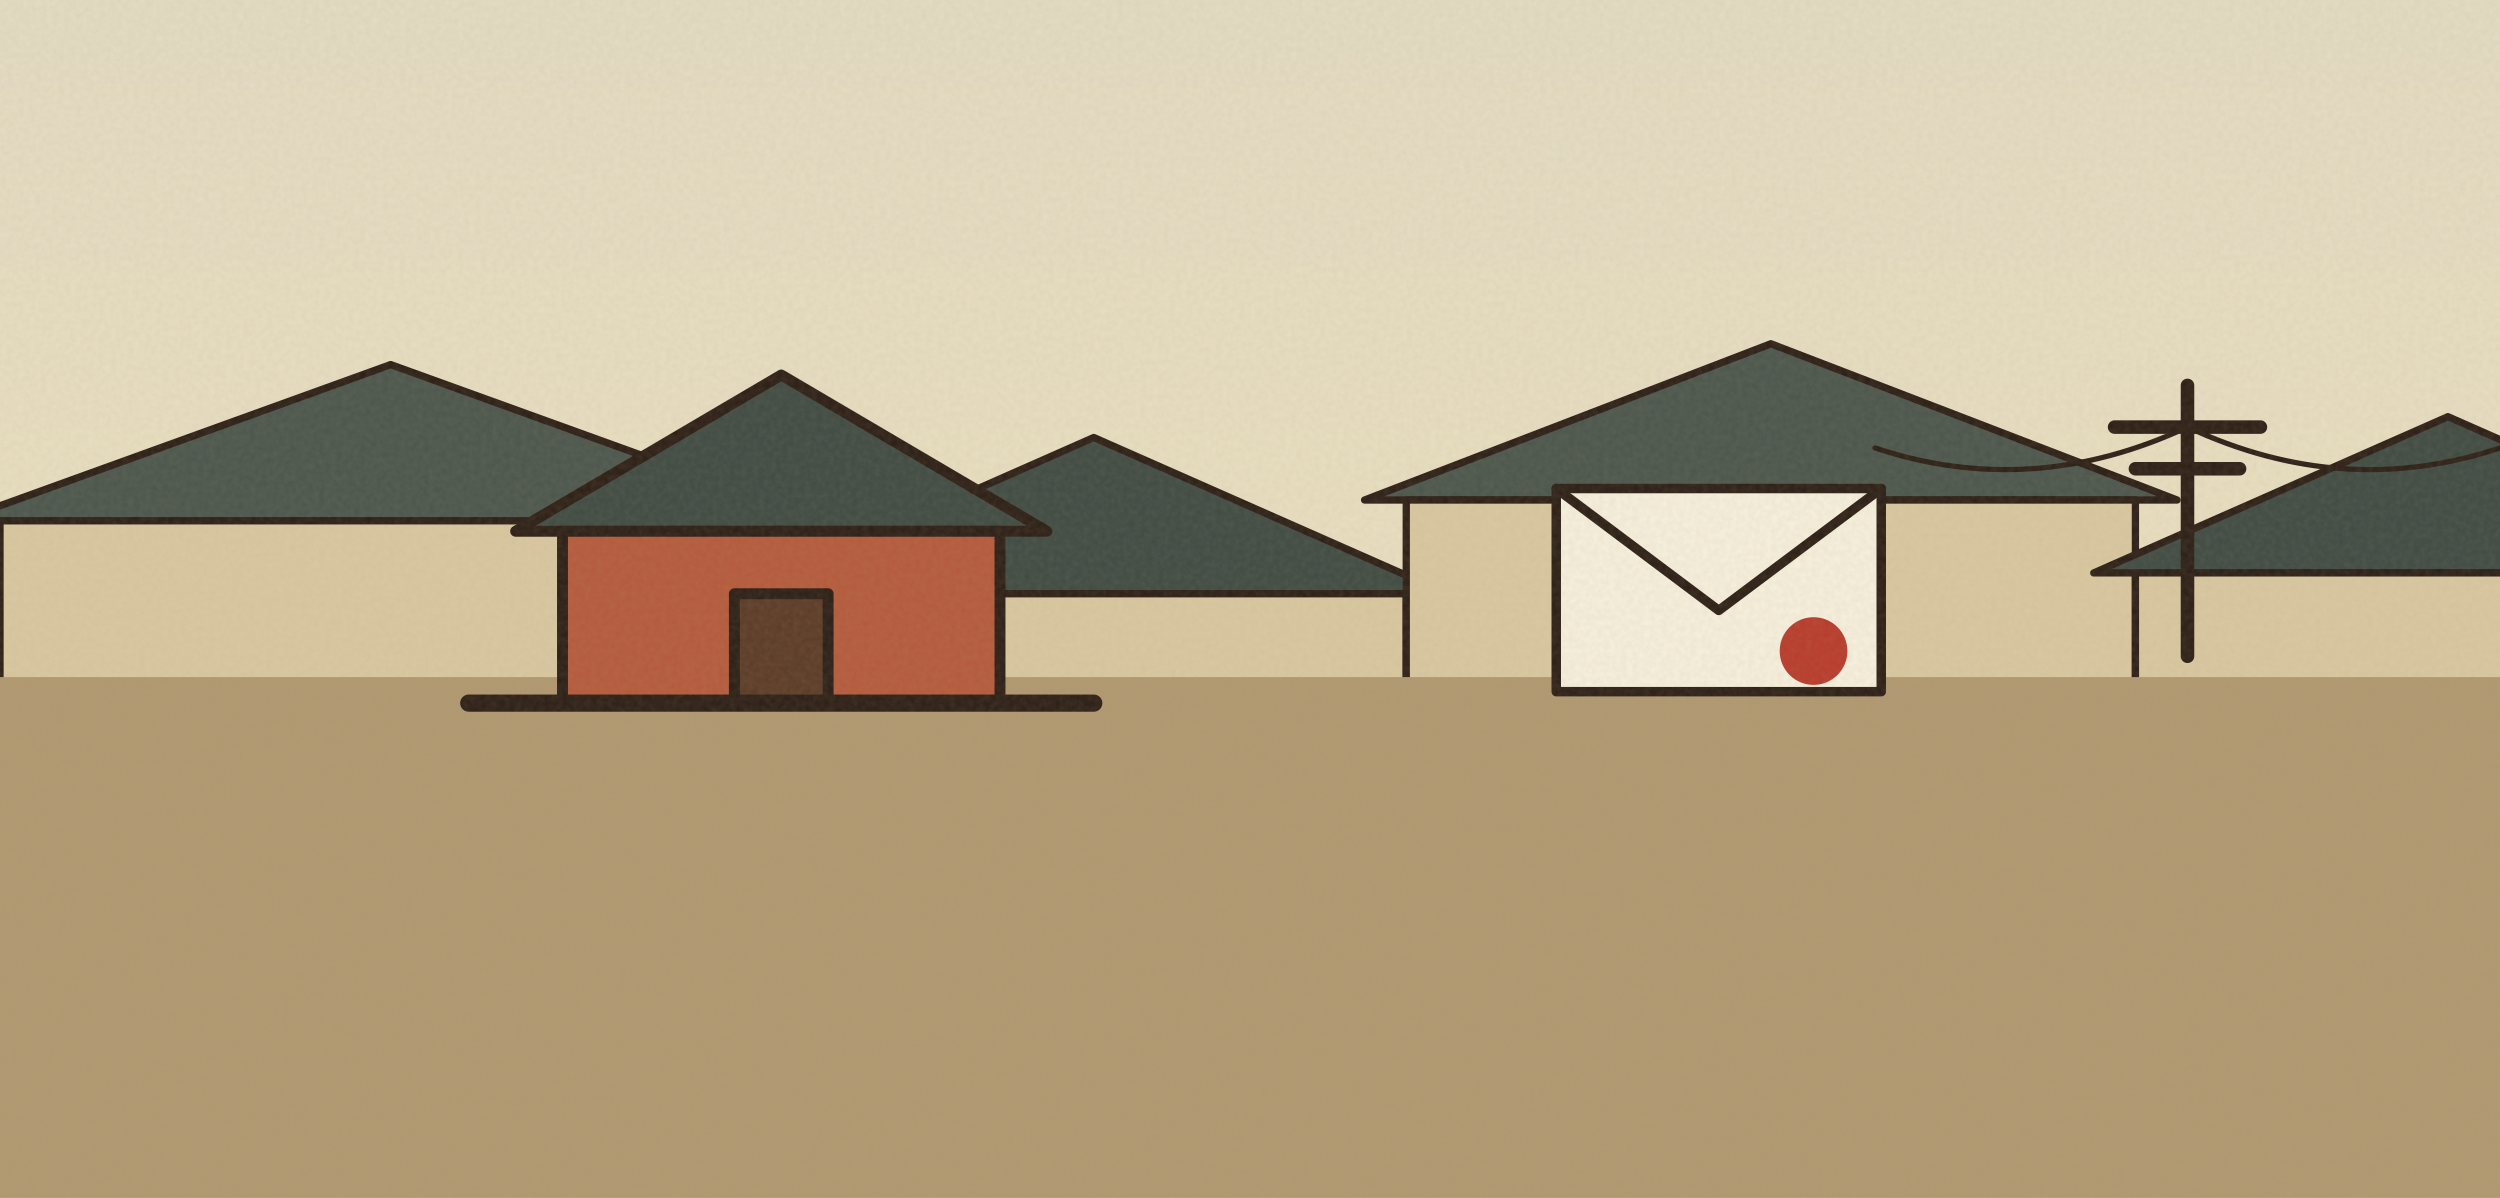
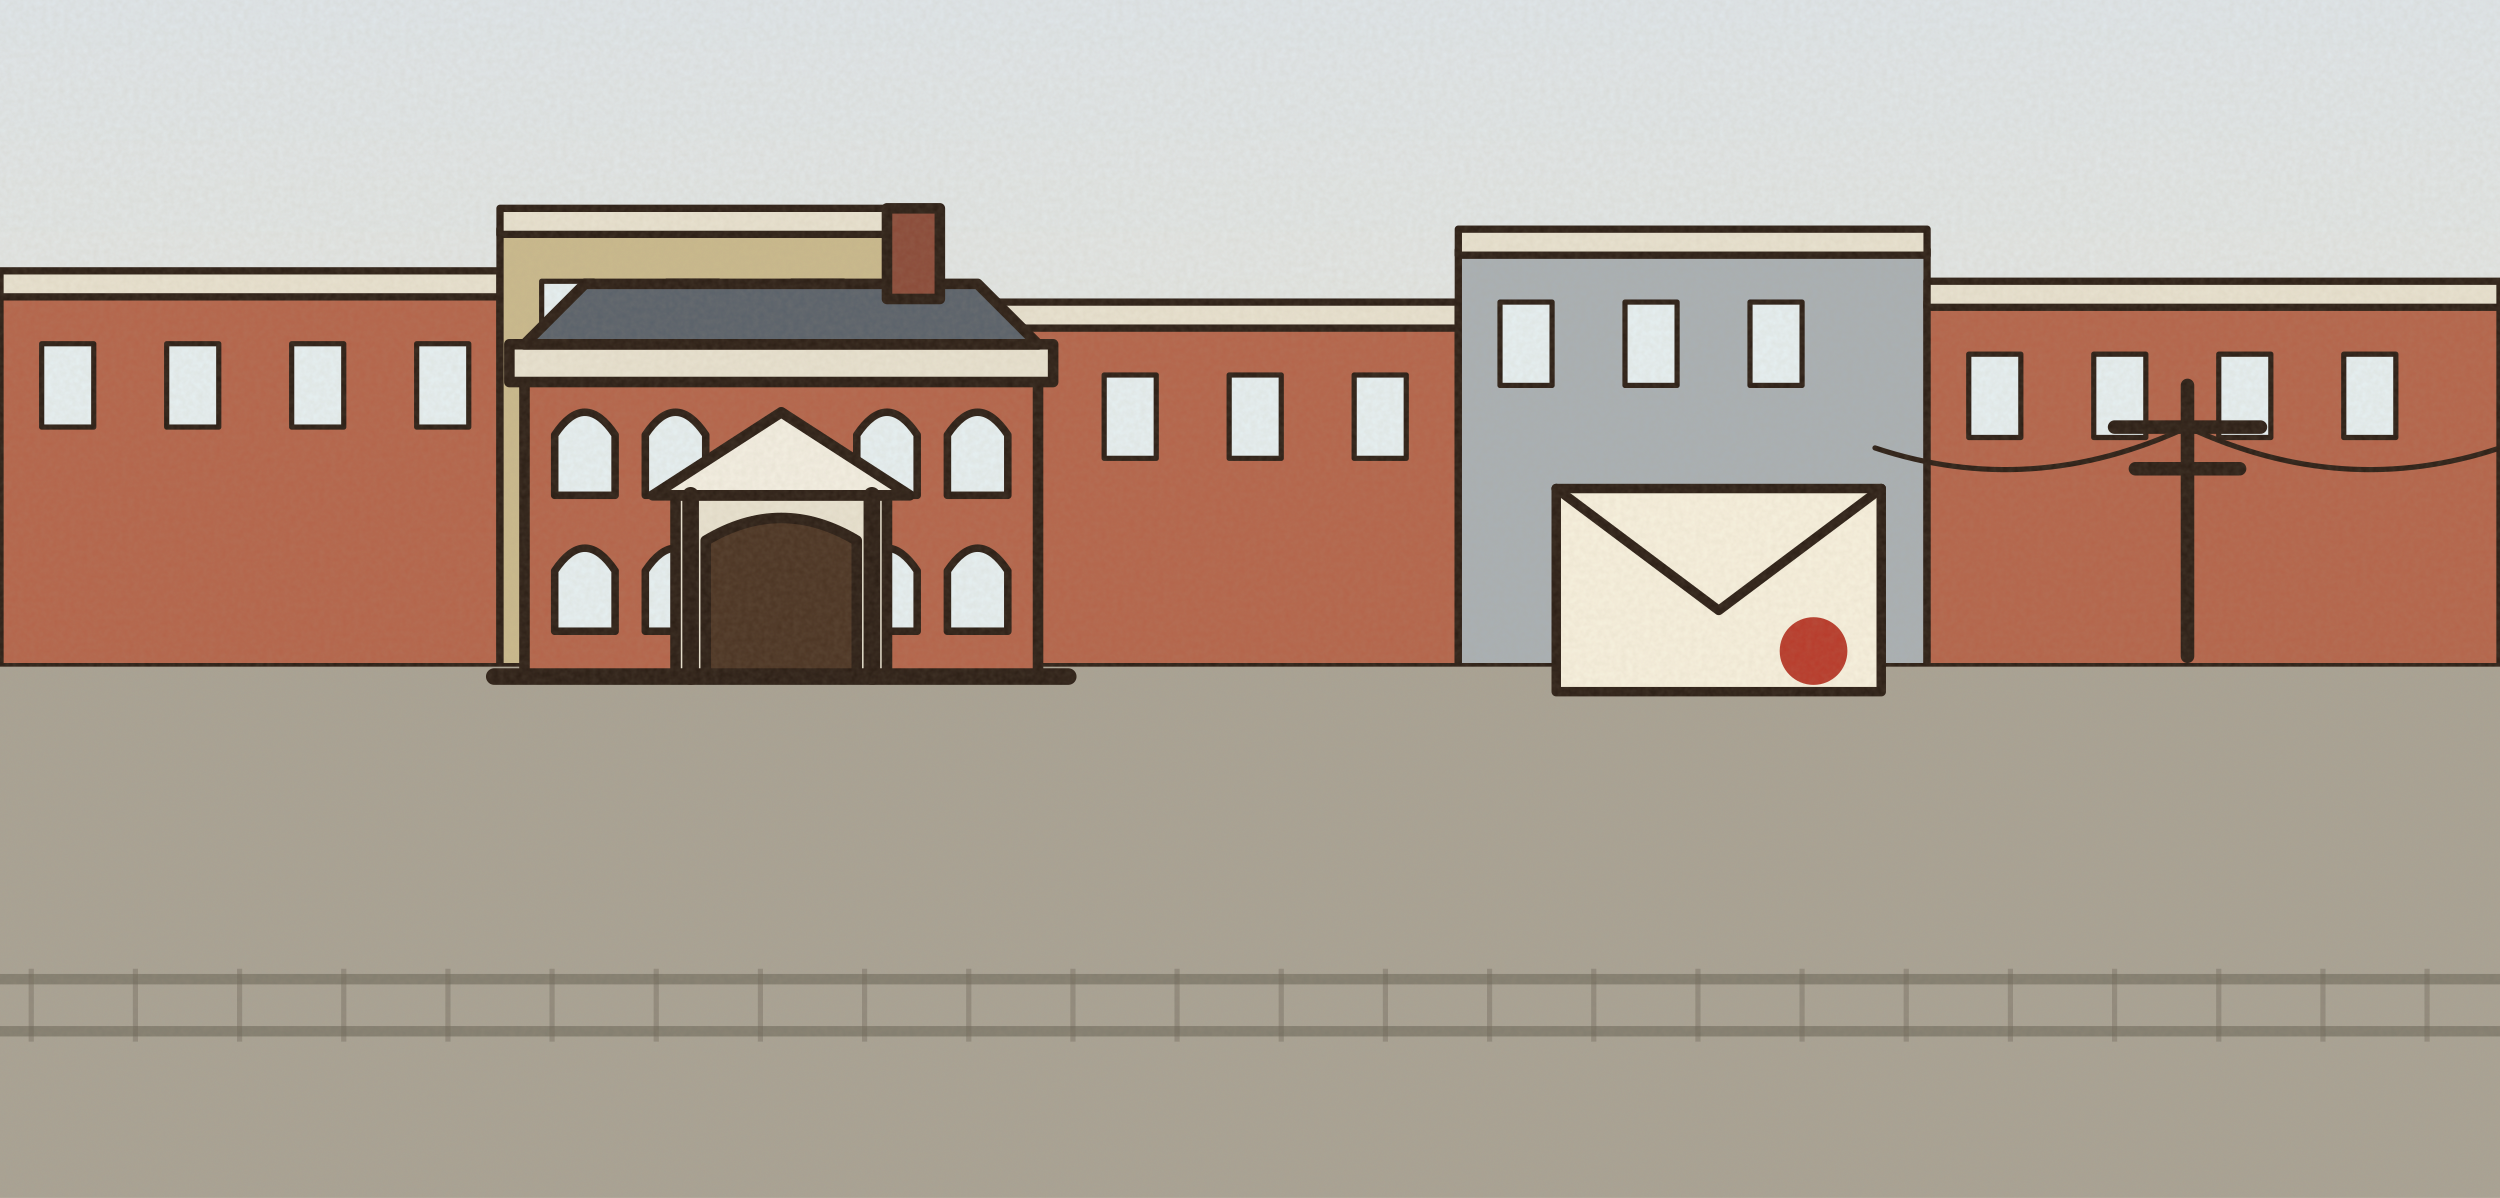
<svg xmlns="http://www.w3.org/2000/svg" viewBox="0 0 480 230" width="480" height="230" role="img" aria-label="근대 병원과 우체국 건물, 우편함">
  <defs>
    <linearGradient id="sky" x1="0" y1="0" x2="0" y2="1">
-       <stop offset="0" stop-color="#e4dcc4" />
-       <stop offset="1" stop-color="#efe3bd" />
+       <stop offset="0" stop-color="#dfe6ea" />
+       <stop offset="1" stop-color="#ece6d2" />
    </linearGradient>
    <filter id="paper" x="0" y="0" width="100%" height="100%">
      <feTurbulence type="fractalNoise" baseFrequency="0.9" numOctaves="2" seed="4" result="n" />
      <feColorMatrix in="n" type="matrix" values="0 0 0 0 0.45  0 0 0 0 0.36  0 0 0 0 0.25  0 0 0 0.16 0" />
      <feComposite in2="SourceGraphic" operator="in" />
    </filter>
    <filter id="wash">
      <feTurbulence type="fractalNoise" baseFrequency="0.03 0.08" numOctaves="3" seed="7" result="t" />
      <feDisplacementMap in="SourceGraphic" in2="t" scale="6" />
    </filter>
    <linearGradient id="sea" x1="0" y1="0" x2="0" y2="1">
      <stop offset="0" stop-color="#5c8190" />
      <stop offset="1" stop-color="#3f6577" />
    </linearGradient>
  </defs>
  <rect width="480" height="230" fill="url(#sky)" />
  <g stroke="#2a1d14" stroke-width="1.4" stroke-linejoin="round" stroke-linecap="round">
-     <path d="M-8 100 L75 70 L158 100 Z" fill="#4a554c" />
-     <rect x="0" y="100" width="150" height="38" fill="#d9c8a0" />
-     <path d="M142 114 L210 84 L278 114 Z" fill="#3e4a42" />
-     <rect x="150" y="114" width="120" height="24" fill="#d9c8a0" />
-     <path d="M262 96 L340 66 L418 96 Z" fill="#4a554c" />
-     <rect x="270" y="96" width="140" height="42" fill="#d9c8a0" />
-     <path d="M402 110 L470 80 L538 110 Z" fill="#3e4a42" />
-     <rect x="410" y="110" width="120" height="28" fill="#d9c8a0" />
+     <rect x="0" y="56" width="96" height="72" fill="#b4644a" />
+     <rect x="0" y="52" width="96" height="5" fill="#e8e2d0" />
+     <rect x="8" y="66" width="10" height="16" fill="#e6f0f2" stroke-width="1" />
+     <rect x="32" y="66" width="10" height="16" fill="#e6f0f2" stroke-width="1" />
+     <rect x="56" y="66" width="10" height="16" fill="#e6f0f2" stroke-width="1" />
+     <rect x="80" y="66" width="10" height="16" fill="#e6f0f2" stroke-width="1" />
+     <rect x="96" y="44" width="84" height="84" fill="#c9b98c" />
+     <rect x="96" y="40" width="84" height="5" fill="#e8e2d0" />
+     <rect x="104" y="54" width="10" height="16" fill="#e6f0f2" stroke-width="1" />
+     <rect x="128" y="54" width="10" height="16" fill="#e6f0f2" stroke-width="1" />
+     <rect x="152" y="54" width="10" height="16" fill="#e6f0f2" stroke-width="1" />
+     <rect x="180" y="62" width="100" height="66" fill="#b4644a" />
+     <rect x="180" y="58" width="100" height="5" fill="#e8e2d0" />
+     <rect x="188" y="72" width="10" height="16" fill="#e6f0f2" stroke-width="1" />
+     <rect x="212" y="72" width="10" height="16" fill="#e6f0f2" stroke-width="1" />
+     <rect x="236" y="72" width="10" height="16" fill="#e6f0f2" stroke-width="1" />
+     <rect x="260" y="72" width="10" height="16" fill="#e6f0f2" stroke-width="1" />
+     <rect x="280" y="48" width="90" height="80" fill="#a9b0b4" />
+     <rect x="280" y="44" width="90" height="5" fill="#e8e2d0" />
+     <rect x="288" y="58" width="10" height="16" fill="#e6f0f2" stroke-width="1" />
+     <rect x="312" y="58" width="10" height="16" fill="#e6f0f2" stroke-width="1" />
+     <rect x="336" y="58" width="10" height="16" fill="#e6f0f2" stroke-width="1" />
+     <rect x="370" y="58" width="110" height="70" fill="#b4644a" />
+     <rect x="370" y="54" width="110" height="5" fill="#e8e2d0" />
+     <rect x="378" y="68" width="10" height="16" fill="#e6f0f2" stroke-width="1" />
+     <rect x="402" y="68" width="10" height="16" fill="#e6f0f2" stroke-width="1" />
+     <rect x="426" y="68" width="10" height="16" fill="#e6f0f2" stroke-width="1" />
+     <rect x="450" y="68" width="10" height="16" fill="#e6f0f2" stroke-width="1" />
  </g>
-   <rect y="130" width="480" height="100" fill="#b09870" />
-   <g transform="translate(150 108) scale(1.5)" stroke="#2a1d14" stroke-width="1.4" stroke-linejoin="round" stroke-linecap="round">
-     <path d="M-34 -4 L0 -24 L34 -4 Z" fill="#3e4a42" />
-     <rect x="-28" y="-4" width="56" height="22" fill="#b5593b" />
-     <rect x="-6" y="4" width="12" height="14" fill="#5a3a26" />
-     <path d="M-40 18 H40" stroke-width="2.2" />
+   <rect y="128" width="480" height="102" fill="#a8a294" />
+   <g stroke="#6b6558" stroke-width="2" opacity=".6">
+     <path d="M0 188 H480 M0 198 H480" />
+   </g>
+   <g stroke="#6b6558" stroke-width="1" opacity=".4">
+     <path d="M6 186 v14" />
+     <path d="M26 186 v14" />
+     <path d="M46 186 v14" />
+     <path d="M66 186 v14" />
+     <path d="M86 186 v14" />
+     <path d="M106 186 v14" />
+     <path d="M126 186 v14" />
+     <path d="M146 186 v14" />
+     <path d="M166 186 v14" />
+     <path d="M186 186 v14" />
+     <path d="M206 186 v14" />
+     <path d="M226 186 v14" />
+     <path d="M246 186 v14" />
+     <path d="M266 186 v14" />
+     <path d="M286 186 v14" />
+     <path d="M306 186 v14" />
+     <path d="M326 186 v14" />
+     <path d="M346 186 v14" />
+     <path d="M366 186 v14" />
+     <path d="M386 186 v14" />
+     <path d="M406 186 v14" />
+     <path d="M426 186 v14" />
+     <path d="M446 186 v14" />
+     <path d="M466 186 v14" />
+   </g>
+   <g transform="translate(150 98) scale(1.45)" stroke="#2a1d14" stroke-width="1.4" stroke-linejoin="round" stroke-linecap="round">
+     <rect x="-34" y="-18" width="68" height="40" fill="#b4644a" />
+     <rect x="-36" y="-22" width="72" height="5" fill="#e8e2d0" />
+     <path d="M-34 -22 L-26 -30 H26 L34 -22 Z" fill="#59616a" />
+     <rect x="14" y="-40" width="7" height="12" fill="#8a4a38" />
+     <g stroke-width="1" fill="#e6f0f2">
+       <path d="M-30 -2 V-10 Q-26 -16 -22 -10 V-2 Z" />
+       <path d="M-30 16 V8 Q-26 2 -22 8 V16 Z" />
+       <path d="M-18 -2 V-10 Q-14 -16 -10 -10 V-2 Z" />
+       <path d="M-18 16 V8 Q-14 2 -10 8 V16 Z" />
+       <path d="M10 -2 V-10 Q14 -16 18 -10 V-2 Z" />
+       <path d="M10 16 V8 Q14 2 18 8 V16 Z" />
+       <path d="M22 -2 V-10 Q26 -16 30 -10 V-2 Z" />
+       <path d="M22 16 V8 Q26 2 30 8 V16 Z" />
+     </g>
+     <rect x="-14" y="-2" width="28" height="24" fill="#e8e2d0" />
+     <path d="M-17 -2 L0 -13 L17 -2 Z" fill="#f3efe2" />
+     <path d="M-10 22 V4 Q0 -2 10 4 V22 Z" fill="#4a3322" />
+     <path d="M-12 -2 V22 M12 -2 V22" stroke-width="2.2" />
+     <path d="M-38 22 H38" stroke-width="2.2" />
  </g>
  <g transform="translate(330 112) scale(1.3)" stroke="#2a1d14" stroke-width="1.4" stroke-linejoin="round" stroke-linecap="round">
    <rect x="-24" y="-14" width="48" height="30" fill="#f7f1de" />
    <path d="M-24 -14 L0 4 L24 -14" fill="none" />
    <circle cx="14" cy="10" r="5" fill="#b83a2a" stroke="none" />
  </g>
  <g transform="translate(420 100) scale(1)" stroke="#2a1d14" stroke-width="1.4" stroke-linejoin="round" stroke-linecap="round">
    <path d="M0 26 V-26 M-14 -18 H14 M-10 -10 H10" stroke-width="2.6" />
    <path d="M-60 -14 Q-30 -4 0 -18 Q30 -4 60 -14" fill="none" stroke-width="1" />
  </g>
  <rect width="480" height="230" fill="#fff" filter="url(#paper)" />
</svg>
